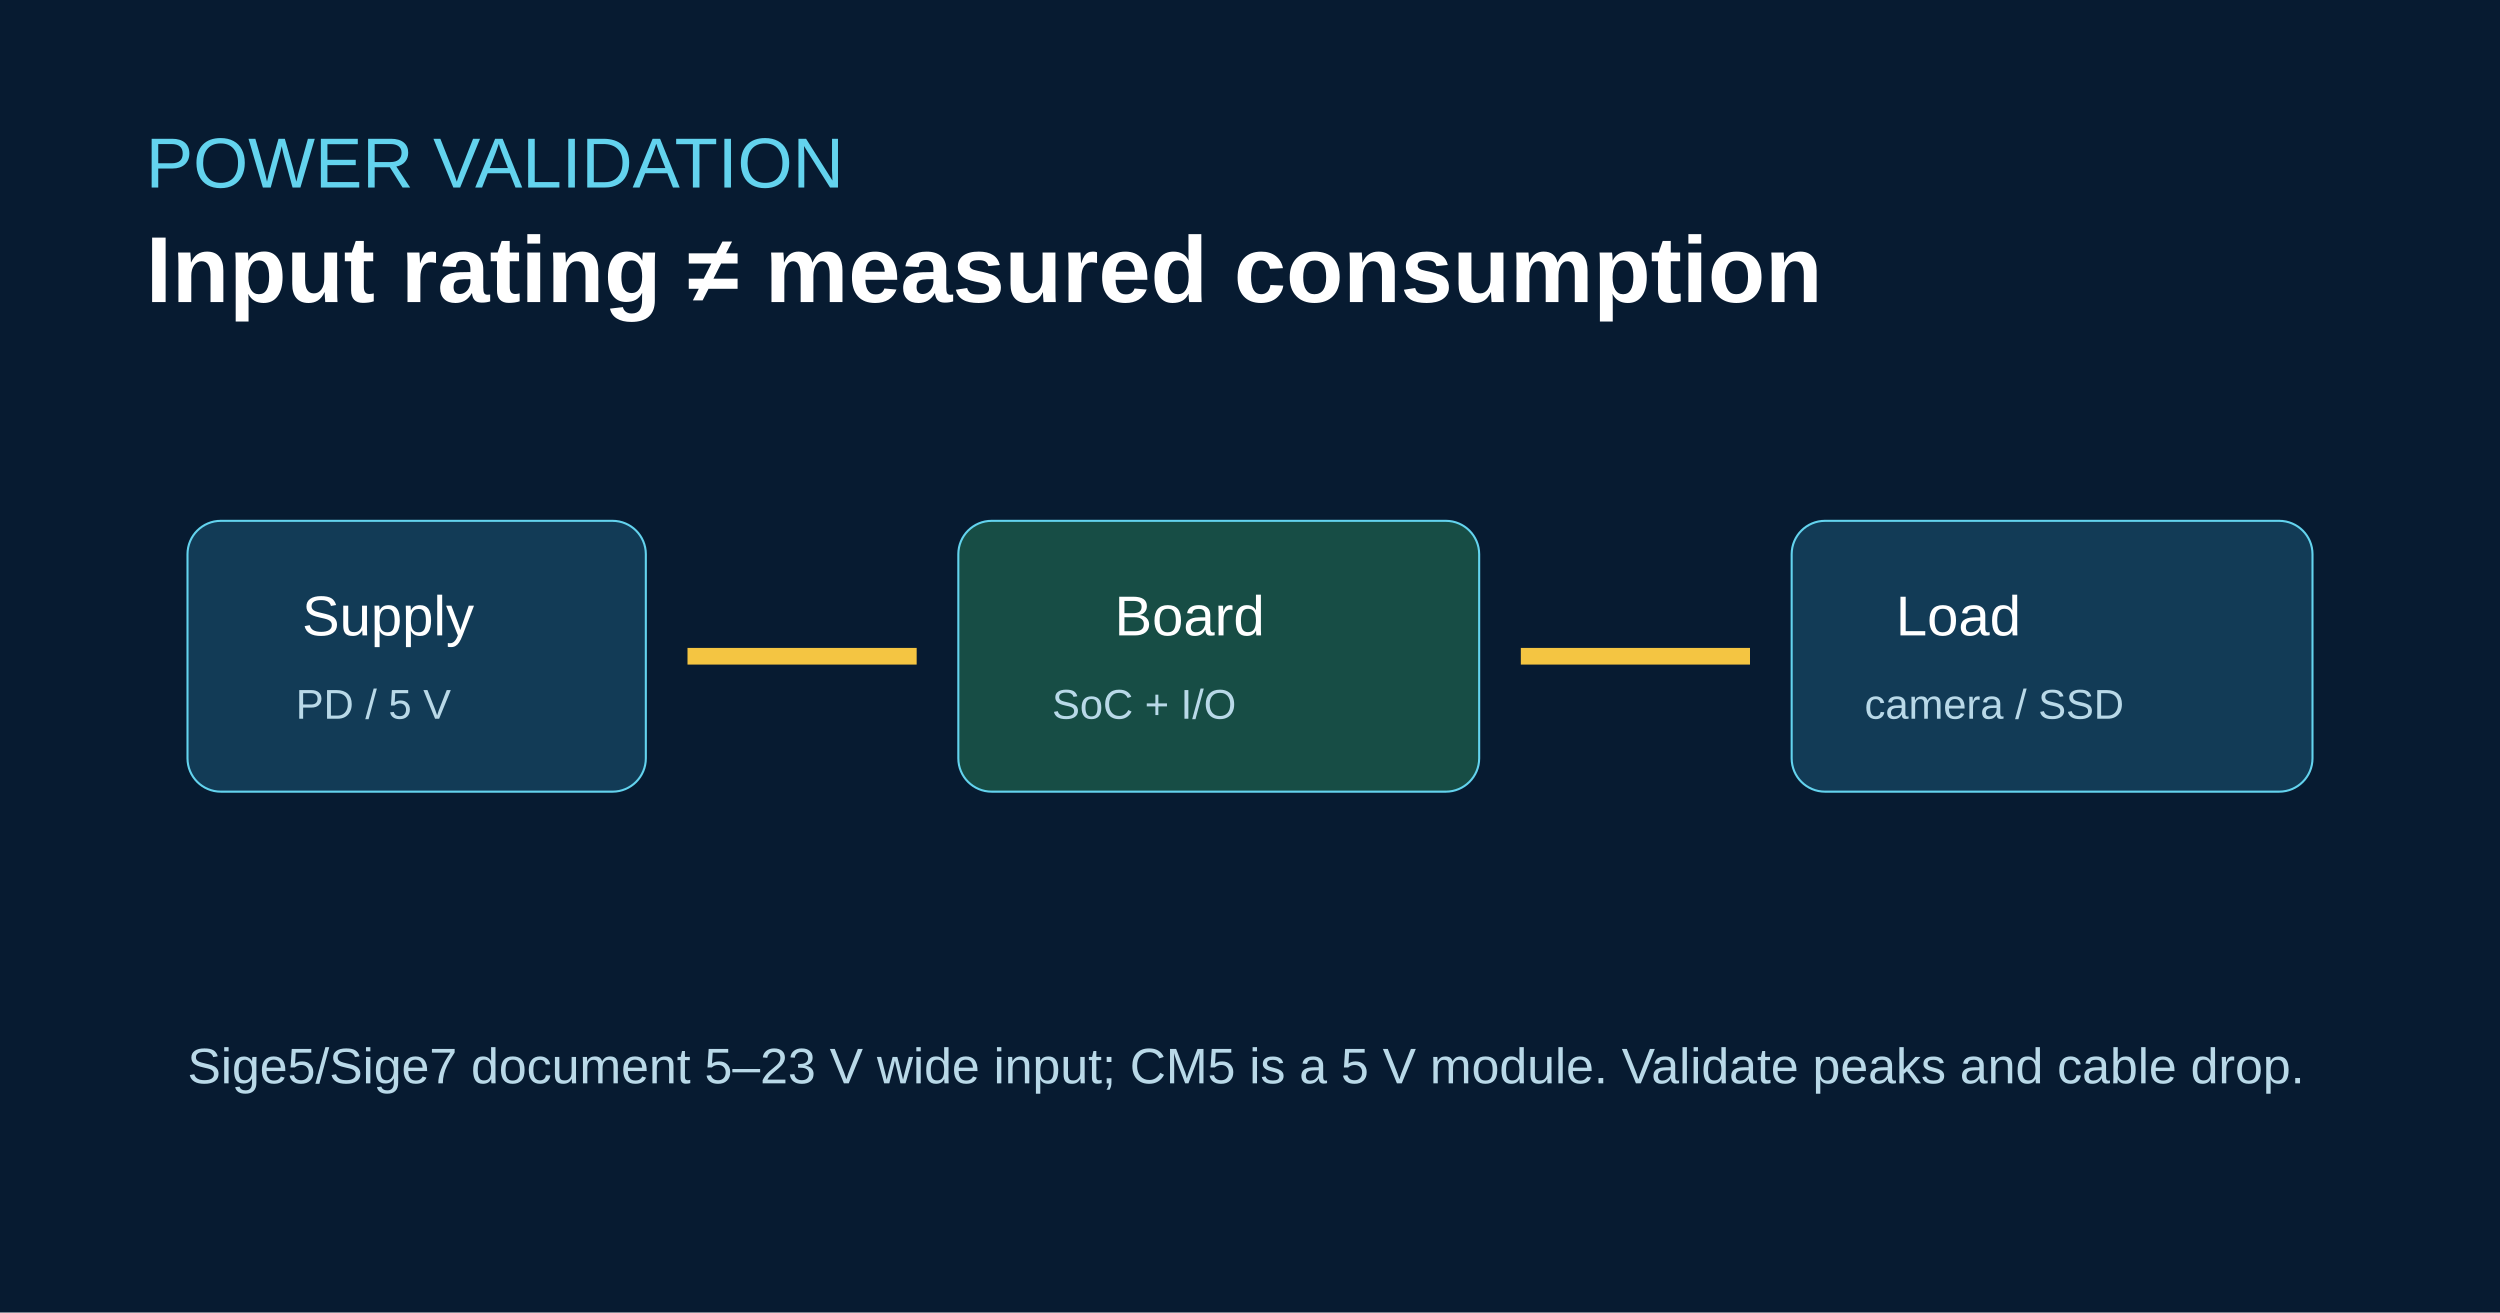
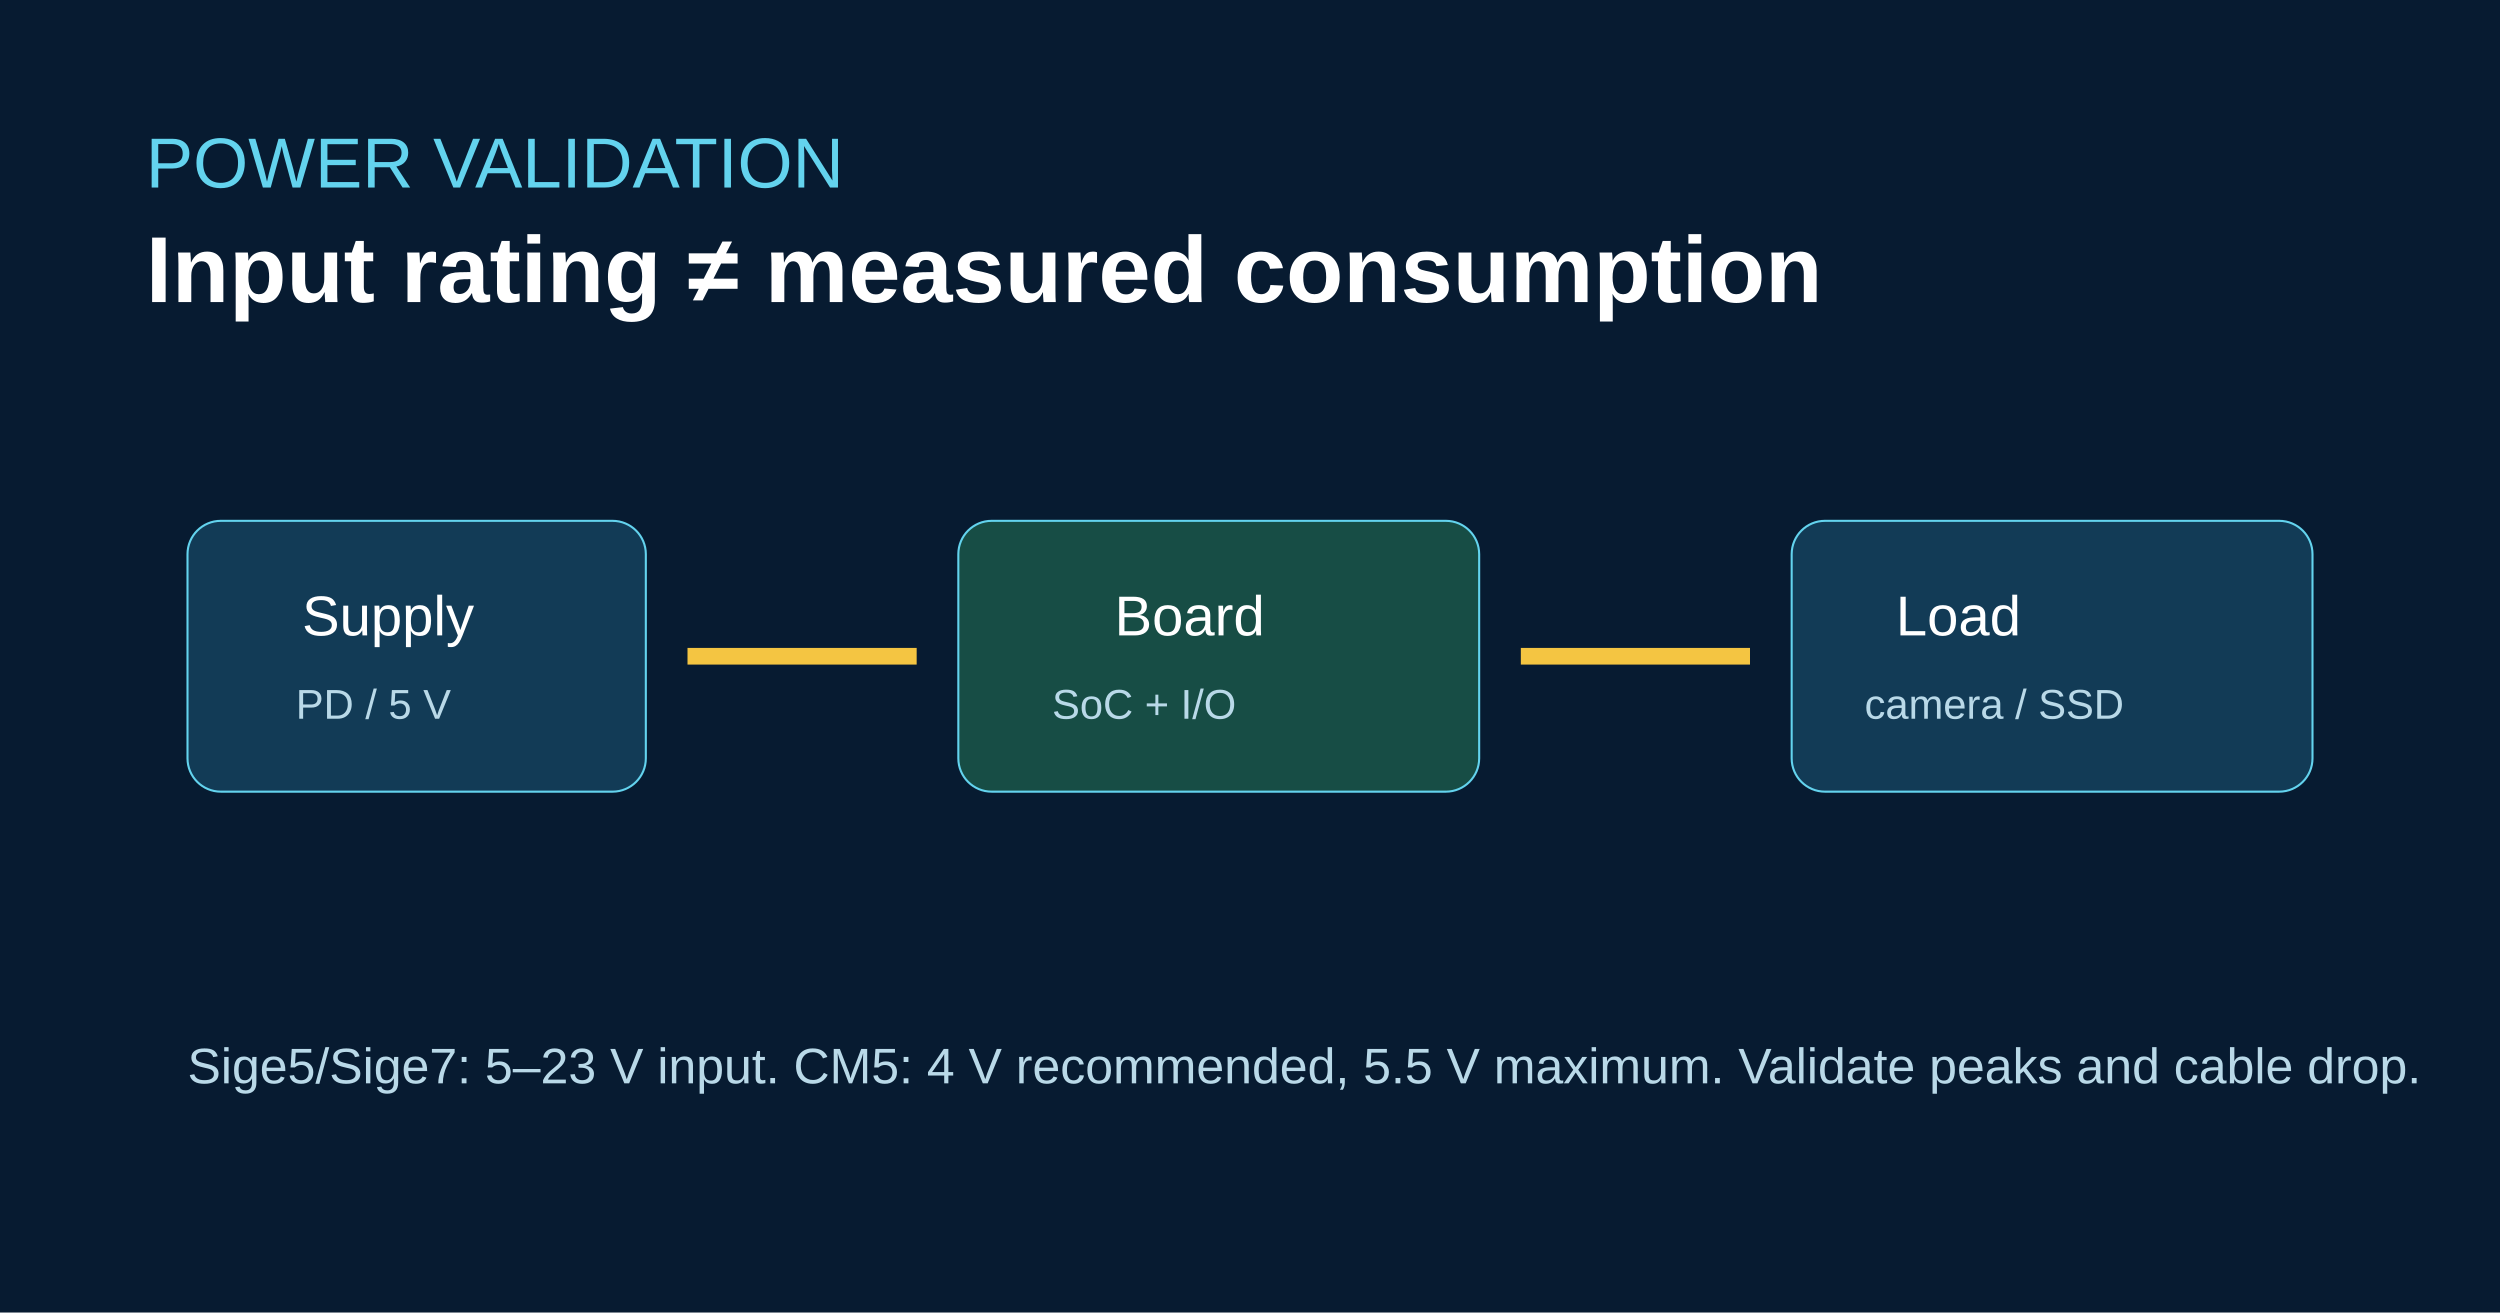
<svg xmlns="http://www.w3.org/2000/svg" viewBox="0 0 1200 630">
  <rect width="1200" height="630" fill="#071b31" />
  <text x="70" y="90" fill="#63d3ee" font-size="34" font-family="Arial">POWER VALIDATION</text>
  <text x="70" y="145" fill="white" font-size="45" font-family="Arial" font-weight="700">Input rating ≠ measured consumption</text>
  <rect x="90" y="250" width="220" height="130" rx="16" fill="#123b56" stroke="#63d3ee" />
  <text x="145" y="305" fill="white" font-size="27" font-family="Arial">Supply</text>
  <text x="142" y="345" fill="#b9d9e8" font-size="20" font-family="Arial">PD / 5 V</text>
  <path d="M330 315h110" stroke="#f4c542" stroke-width="8" />
  <rect x="460" y="250" width="250" height="130" rx="16" fill="#174d45" stroke="#63d3ee" />
  <text x="535" y="305" fill="white" font-size="27" font-family="Arial">Board</text>
  <text x="505" y="345" fill="#b9d9e8" font-size="20" font-family="Arial">SoC + I/O</text>
  <path d="M730 315h110" stroke="#f4c542" stroke-width="8" />
  <rect x="860" y="250" width="250" height="130" rx="16" fill="#123b56" stroke="#63d3ee" />
  <text x="910" y="305" fill="white" font-size="27" font-family="Arial">Load</text>
  <text x="895" y="345" fill="#b9d9e8" font-size="20" font-family="Arial">camera / SSD</text>
-   <text x="90" y="520" fill="#b9d9e8" font-size="24" font-family="Arial">Sige5/Sige7 document 5–23 V wide input; CM5 is a 5 V module. Validate peaks and cable drop.</text>
+   <text x="90" y="520" fill="#b9d9e8" font-size="24" font-family="Arial">Sige5/Sige7: 5–23 V input. CM5: 4 V recommended, 5.5 V maximum. Validate peaks and cable drop.</text>
</svg>
